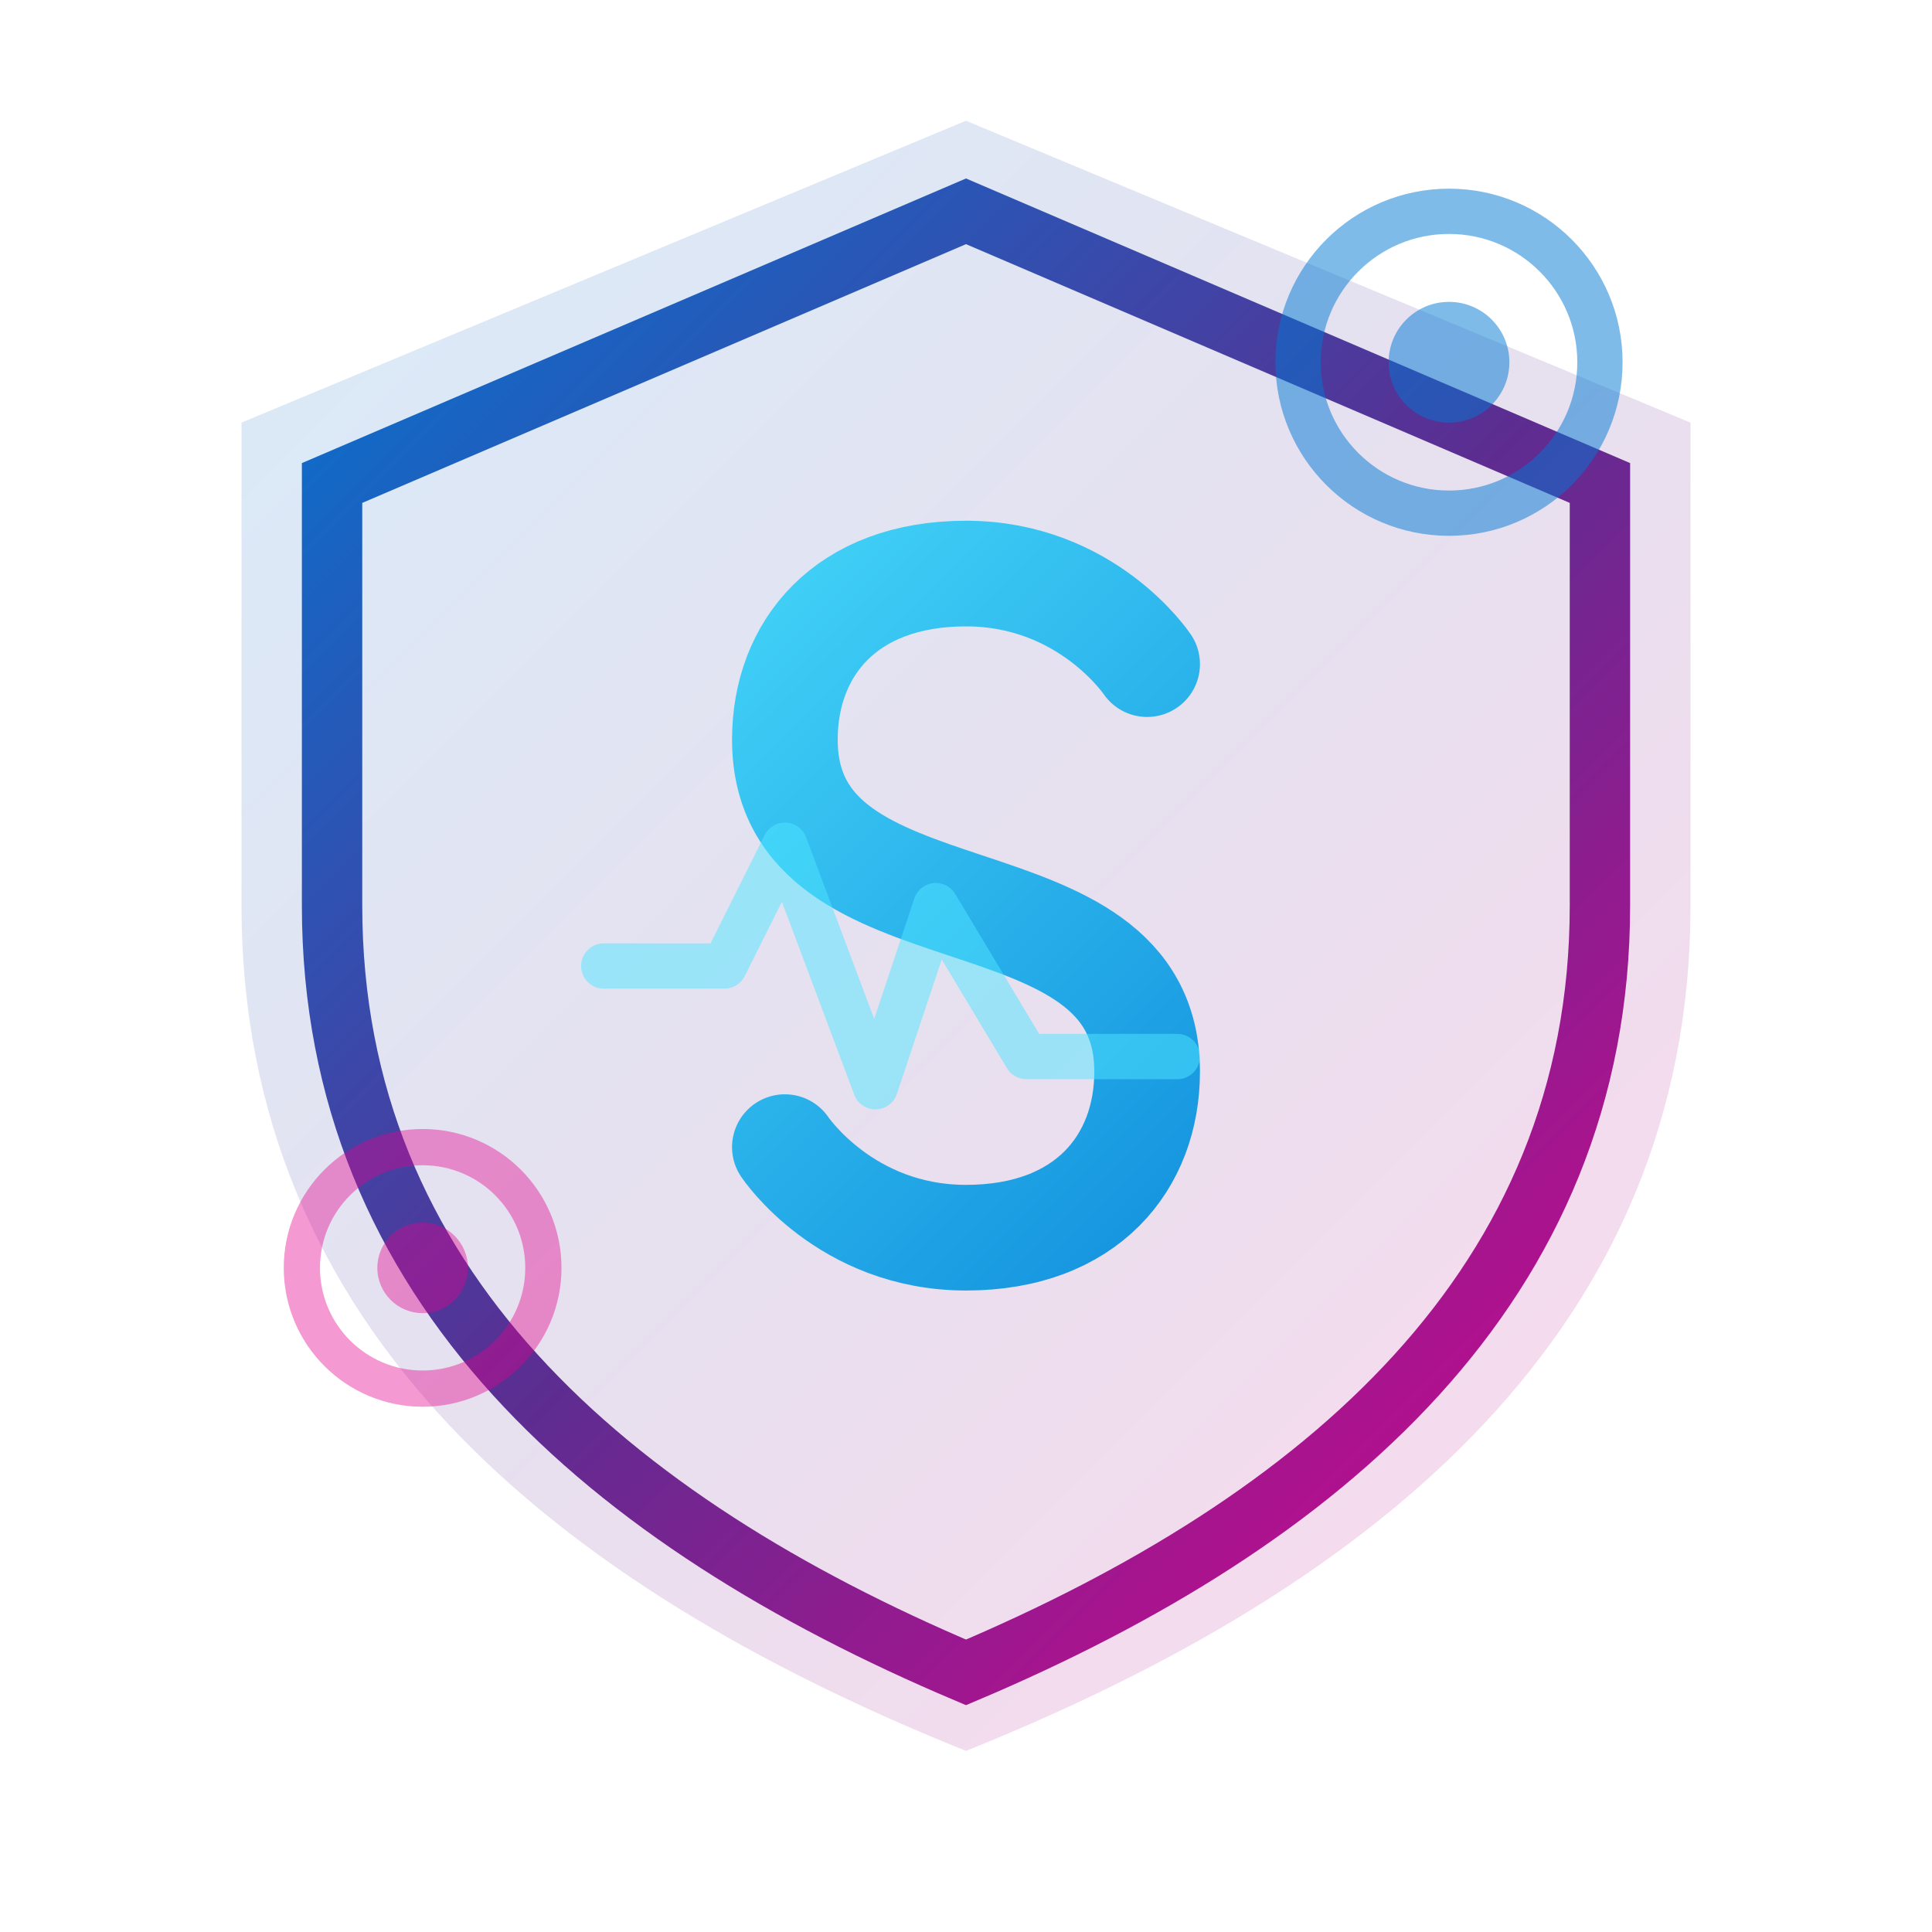
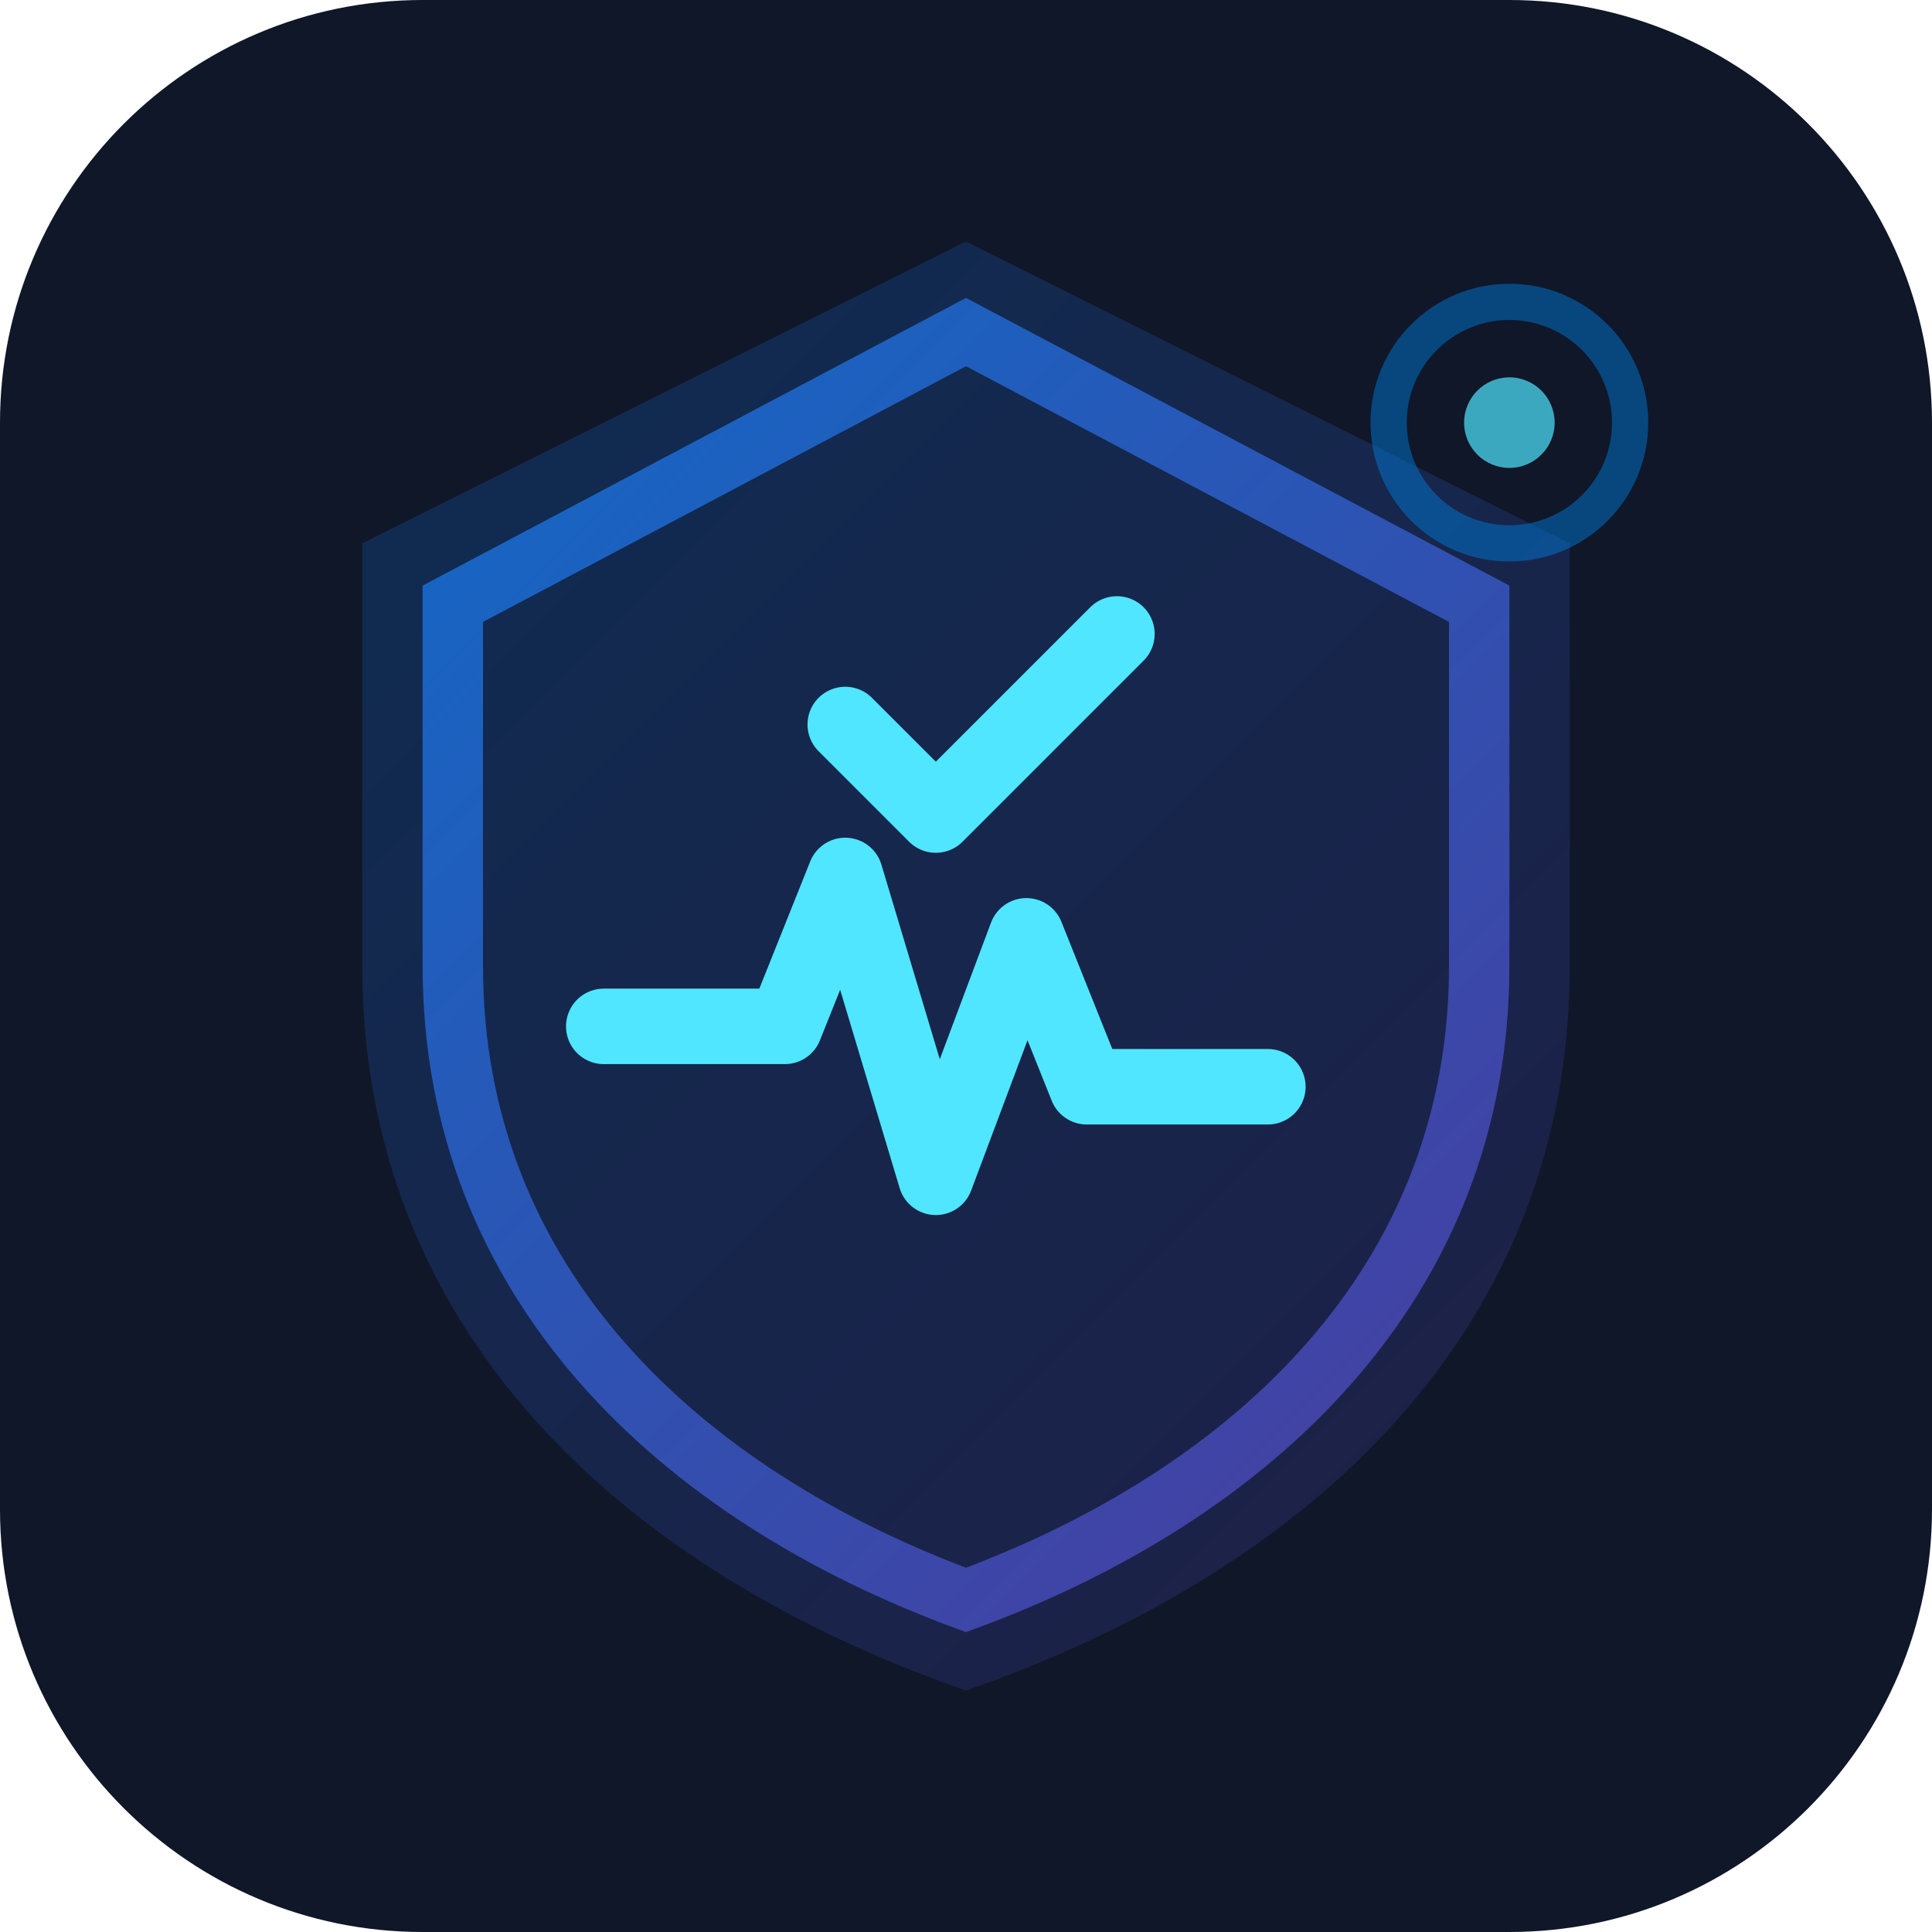
<svg xmlns="http://www.w3.org/2000/svg" viewBox="0 0 64 64" fill="none">
  <defs>
-     <linearGradient id="sre1" x1="8" y1="8" x2="56" y2="56" gradientUnits="userSpaceOnUse">
+     <linearGradient id="sre1" x1="0" y1="0" x2="64" y2="64" gradientUnits="userSpaceOnUse">
      <stop offset="0%" stop-color="#0078D4" />
-       <stop offset="50%" stop-color="#5C2D91" />
-       <stop offset="100%" stop-color="#E3008C" />
-     </linearGradient>
-     <linearGradient id="sre2" x1="16" y1="16" x2="48" y2="48" gradientUnits="userSpaceOnUse">
-       <stop offset="0%" stop-color="#50E6FF" />
-       <stop offset="100%" stop-color="#0078D4" />
+       <stop offset="100%" stop-color="#5C2D91" />
    </linearGradient>
  </defs>
-   <path d="M32 4L8 14v16c0 14 10.3 22.5 24 28 13.7-5.5 24-14 24-28V14L32 4z" fill="url(#sre1)" opacity="0.15" />
-   <path d="M32 7L11 16v14c0 12.6 9.2 20.4 21 25.4 11.8-5 21-12.8 21-25.4V16L32 7z" stroke="url(#sre1)" stroke-width="2" fill="none" />
-   <path d="M38 22c0 0-2-3-6-3s-6 2.5-6 5.5c0 3.5 3 4.5 6 5.5s6 2 6 5.5c0 3-2 5.5-6 5.5s-6-3-6-3" stroke="url(#sre2)" stroke-width="3.5" stroke-linecap="round" fill="none" />
-   <circle cx="48" cy="12" r="5" stroke="#0078D4" stroke-width="1.5" fill="none" opacity="0.5" />
-   <circle cx="48" cy="12" r="2" fill="#0078D4" opacity="0.5" />
-   <circle cx="14" cy="42" r="4" stroke="#E3008C" stroke-width="1.2" fill="none" opacity="0.4" />
-   <circle cx="14" cy="42" r="1.5" fill="#E3008C" opacity="0.4" />
-   <path d="M20 32h4l2-4 3 8 2-6 3 5h5" stroke="#50E6FF" stroke-width="1.5" stroke-linecap="round" stroke-linejoin="round" opacity="0.5" />
+   <rect width="64" height="64" rx="14" fill="#0f1729" />
+   <path d="M32 8L12 18v14c0 12 8.5 20 20 24 11.5-4 20-12 20-24V18L32 8z" fill="url(#sre1)" opacity="0.25" />
+   <path d="M32 11L15 20v12c0 10.5 7.5 17.5 17 21 9.5-3.5 17-10.5 17-21V20L32 11z" stroke="url(#sre1)" stroke-width="2" fill="none" />
+   <path d="M20 34h6l2-5 3 10 3-8 2 5h6" stroke="#50E6FF" stroke-width="2.5" stroke-linecap="round" stroke-linejoin="round" />
+   <path d="M28 24l3 3 6-6" stroke="#50E6FF" stroke-width="2.5" stroke-linecap="round" stroke-linejoin="round" />
+   <circle cx="50" cy="14" r="4" stroke="#0078D4" stroke-width="1.2" fill="none" opacity="0.5" />
+   <circle cx="50" cy="14" r="1.5" fill="#50E6FF" opacity="0.7" />
</svg>
